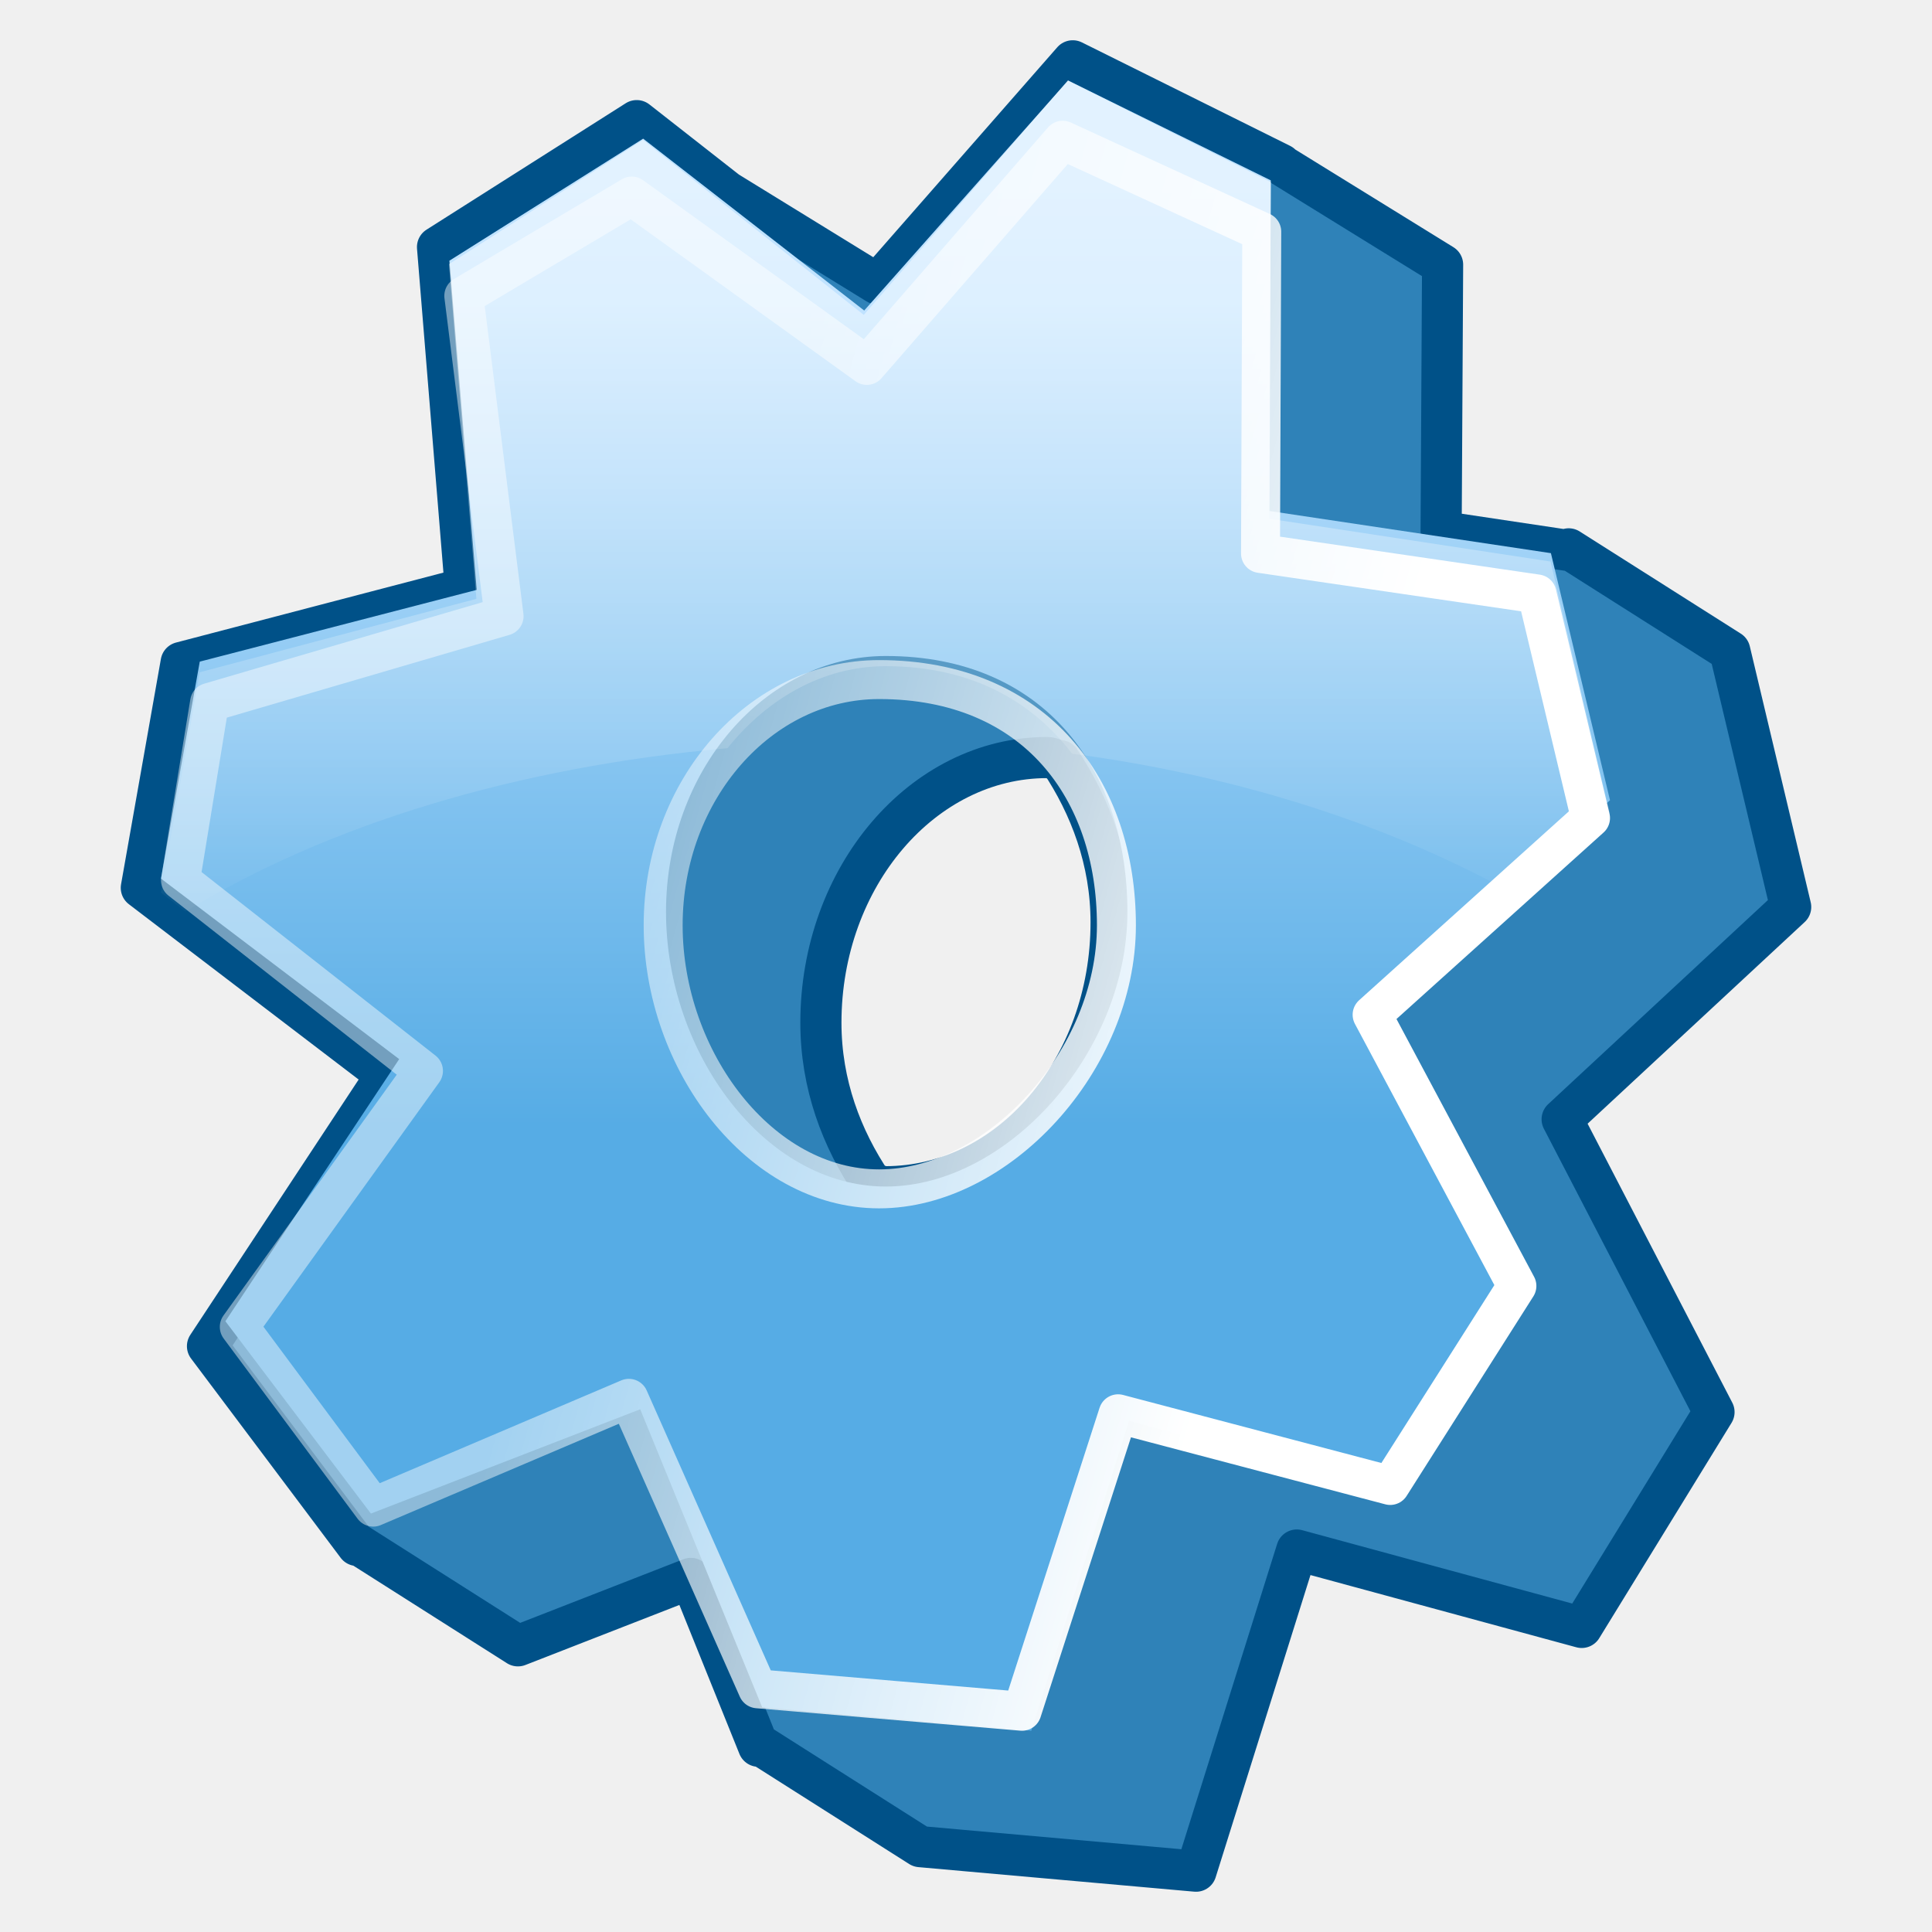
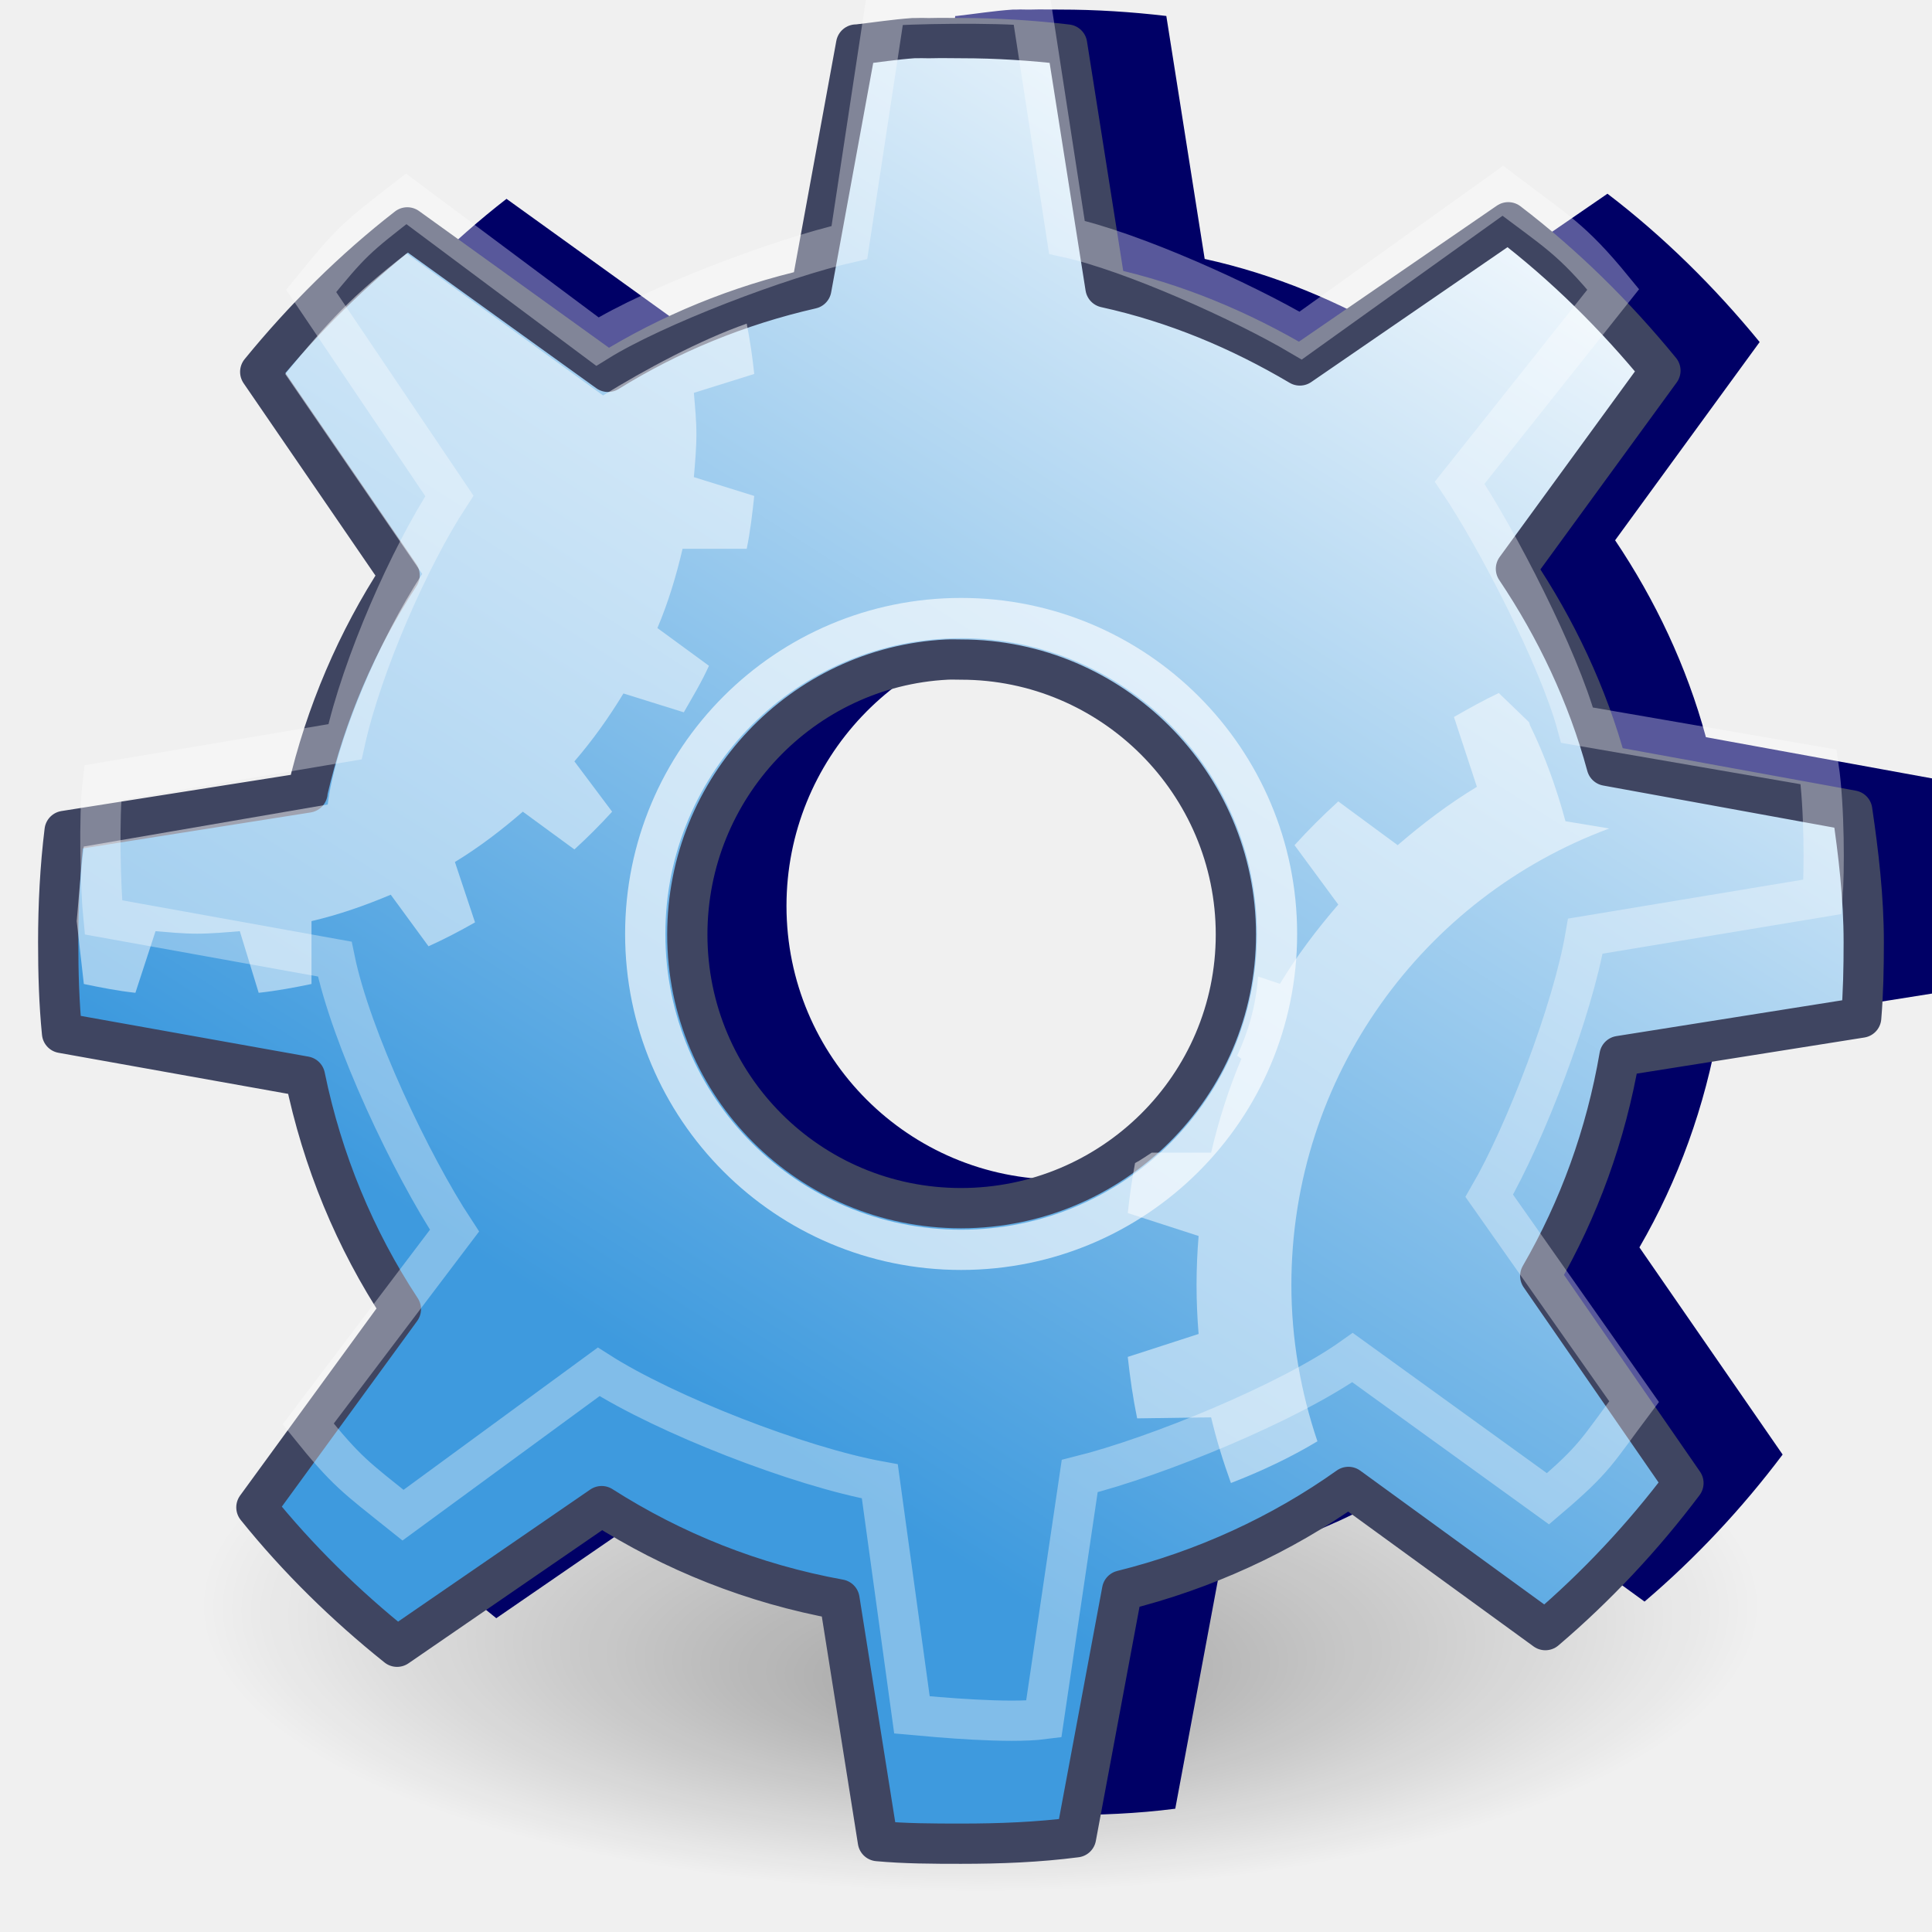
- <svg xmlns="http://www.w3.org/2000/svg" xmlns:xlink="http://www.w3.org/1999/xlink" width="48" height="48" id="svg14" version="1.0">
+ <svg xmlns="http://www.w3.org/2000/svg" xmlns:xlink="http://www.w3.org/1999/xlink" width="48px" height="48px" id="svg53383" version="1.1">
  <defs id="defs3">
-     <linearGradient id="linearGradient6647">
-       <stop style="stop-color:white;stop-opacity:1;" offset="0" id="stop6649" />
-       <stop style="stop-color:white;stop-opacity:0.451" offset="1" id="stop6651" />
+     <linearGradient id="linearGradient3264">
+       <stop style="stop-color:#c9c9c9;stop-opacity:1;" offset="0" id="stop3266" />
+       <stop id="stop3276" offset="0.25" style="stop-color:#f8f8f8;stop-opacity:1;" />
+       <stop id="stop3272" offset="0.5" style="stop-color:#e2e2e2;stop-opacity:1;" />
+       <stop style="stop-color:#b0b0b0;stop-opacity:1;" offset="0.75" id="stop3274" />
+       <stop style="stop-color:#c9c9c9;stop-opacity:1;" offset="1" id="stop3268" />
    </linearGradient>
-     <linearGradient id="linearGradient4234">
-       <stop id="stop4236" offset="0" style="stop-color:#c1e3ff;stop-opacity:1;" />
-       <stop id="stop4238" offset="1" style="stop-color:#56ace5;stop-opacity:1;" />
+     <linearGradient xlink:href="#linearGradient3264" id="linearGradient3281" gradientUnits="userSpaceOnUse" x1="14.463" y1="12.285" x2="34.534" y2="39.685" gradientTransform="matrix(1.241935,0,0,1.241935,-5.027508,-7.208988)" />
+     <linearGradient id="linearGradient2300">
+       <stop id="stop2302" offset="0" style="stop-color:#000000;stop-opacity:0.327;" />
+       <stop id="stop2304" offset="1" style="stop-color:#000000;stop-opacity:0;" />
    </linearGradient>
-     <linearGradient id="linearGradient2049">
-       <stop id="stop2051" offset="0" style="stop-color:white;stop-opacity:0.528" />
-       <stop id="stop2053" offset="1" style="stop-color:#ffffff;stop-opacity:0;" />
+     <linearGradient id="aigrd1" gradientUnits="userSpaceOnUse" x1="99.777" y1="15.424" x2="153" y2="248.631">
+       <stop offset="0" style="stop-color:#184375" id="stop53300" />
+       <stop offset="1" style="stop-color:#C8BDDC" id="stop53302" />
    </linearGradient>
-     <linearGradient xlink:href="#linearGradient2049" id="linearGradient4018" gradientUnits="userSpaceOnUse" x1="72.152" y1="38.213" x2="72.152" y2="77.304" gradientTransform="matrix(0.473102,0,0,0.486551,-14.45093,-13.94975)" />
-     <linearGradient xlink:href="#linearGradient4234" id="linearGradient4021" gradientUnits="userSpaceOnUse" x1="34.813" y1="16.951" x2="34.813" y2="50.461" gradientTransform="matrix(0.604677,0,0,0.611141,-2.223758,-2.866561)" />
-     <linearGradient xlink:href="#linearGradient6647" id="linearGradient6653" x1="38.311" y1="29.975" x2="26.017" y2="26.681" gradientUnits="userSpaceOnUse" gradientTransform="matrix(1.308298,0,0,1.26823,-17.41594,-13.94055)" />
+     <linearGradient xlink:href="#aigrd1" id="linearGradient53551" gradientUnits="userSpaceOnUse" x1="99.777" y1="15.424" x2="153" y2="248.631" gradientTransform="matrix(0.200685,0,0,0.200685,-0.585758,-1.050787)" />
+     <radialGradient gradientUnits="userSpaceOnUse" r="11.69" fy="72.568" fx="14.288" cy="68.873" cx="14.288" gradientTransform="matrix(1.399258,-2.234445e-7,8.196178e-8,0.513264,4.365074,4.839285)" id="radialGradient2308" xlink:href="#linearGradient2300" />
+     <linearGradient xlink:href="#linearGradient3264" id="linearGradient3760" gradientUnits="userSpaceOnUse" gradientTransform="matrix(1.241935,0,0,1.241935,-5.027508,-7.208988)" x1="14.463" y1="12.285" x2="34.534" y2="39.685" />
+     <linearGradient xlink:href="#linearGradient3165" id="linearGradient3773" gradientUnits="userSpaceOnUse" gradientTransform="matrix(0.200685,0,0,0.200685,-54.33576,-1.050787)" x1="343.777" y1="169.575" x2="447.21" y2="7.449" />
+     <linearGradient y2="13.873" x2="22.48" y1="27.428" x1="7.747" gradientUnits="userSpaceOnUse" id="linearGradient3236" xlink:href="#linearGradient3165" />
+     <linearGradient gradientTransform="matrix(0.7783402,0,0,0.8510982,20.29359,5.379176)" y2="13.822" x2="23.511" y1="28.257" x1="8.405" gradientUnits="userSpaceOnUse" id="linearGradient3234" xlink:href="#linearGradient3165" />
+     <linearGradient y2="13.822" x2="23.511" y1="28.257" x1="8.405" gradientUnits="userSpaceOnUse" id="linearGradient3231" xlink:href="#linearGradient3165" />
+     <linearGradient y2="13.822" x2="23.511" y1="28.257" x1="8.405" gradientUnits="userSpaceOnUse" id="linearGradient3226" xlink:href="#linearGradient3165" />
+     <linearGradient y2="13.822" x2="23.511" y1="28.257" x1="8.405" gradientUnits="userSpaceOnUse" id="linearGradient3220" xlink:href="#linearGradient3165" />
+     <linearGradient y2="13.822" x2="23.511" y1="28.257" x1="8.405" gradientUnits="userSpaceOnUse" id="linearGradient3213" xlink:href="#linearGradient3165" />
+     <linearGradient y2="13.873" x2="22.48" y1="27.428" x1="7.747" gradientUnits="userSpaceOnUse" id="linearGradient3209" xlink:href="#linearGradient3165" />
+     <linearGradient gradientUnits="userSpaceOnUse" y2="22.214" x2="24.429" y1="22.214" x1="4" id="linearGradient3182" xlink:href="#linearGradient3165" />
+     <linearGradient gradientUnits="userSpaceOnUse" y2="16.929" x2="21.286" y1="16.929" x1="9.429" id="linearGradient3170" xlink:href="#linearGradient3165" />
+     <linearGradient y2="9.714" x2="32.046" y1="39" x1="15.954" gradientUnits="userSpaceOnUse" id="linearGradient2385" xlink:href="#linearGradient3165" />
+     <linearGradient id="linearGradient3165">
+       <stop id="stop3167" offset="0" style="stop-color:#3e9ade;stop-opacity:1;" />
+       <stop id="stop3169" offset="1" style="stop-color:#ffffff;stop-opacity:1;" />
+     </linearGradient>
+     <linearGradient xlink:href="#linearGradient3165-2" id="linearGradient3773-6" gradientUnits="userSpaceOnUse" gradientTransform="matrix(0.200685,0,0,0.200685,-54.33576,-1.050787)" x1="343.777" y1="169.575" x2="447.21" y2="7.449" />
+     <linearGradient id="linearGradient3165-2">
+       <stop id="stop3167-1" offset="0" style="stop-color:#3e9ade;stop-opacity:1;" />
+       <stop id="stop3169-0" offset="1" style="stop-color:#ffffff;stop-opacity:1;" />
+     </linearGradient>
  </defs>
+   <g id="layer2">
+     <path transform="matrix(1.18638,0,0,1.18638,-4.539687,-7.794678)" d="M 44.286 38.714 A 19.929 9.837 0 1 1  4.429,38.714 A 19.929 9.837 0 1 1  44.286 38.714 z" id="path1538" style="color:#000000;fill:url(#radialGradient2308);fill-opacity:1;fill-rule:evenodd;stroke:none;stroke-width:0.5;stroke-linecap:round;stroke-linejoin:miter;stroke-miterlimit:4;stroke-dashoffset:0;stroke-opacity:1;marker:none;marker-start:none;marker-mid:none;marker-end:none;visibility:visible;display:inline;overflow:visible" />
+   </g>
  <g id="layer1">
-     <path style="color:black;fill:#2f82b8;fill-opacity:1;fill-rule:evenodd;stroke:#005188;stroke-width:1.022;stroke-linecap:round;stroke-linejoin:round;marker:none;marker-start:none;marker-mid:none;marker-end:none;stroke-miterlimit:4;stroke-dasharray:none;stroke-dashoffset:0;stroke-opacity:1;visibility:visible;display:inline;overflow:visible" d="M 26.652,1.511 L 21.796,7.052 L 18.087,4.77 L 19.368,5.777 L 15.819,2.997 L 10.87,6.138 L 11.561,14.612 L 4.501,16.459 L 3.511,22.058 L 9.6,26.704 L 5.155,33.445 L 8.872,38.396 L 8.903,38.372 L 12.868,40.89 L 17.164,39.215 L 18.845,43.385 L 18.906,43.368 L 22.861,45.879 L 29.715,46.489 L 32.218,38.51 L 39.297,40.433 L 42.584,35.083 L 38.811,27.808 L 44.489,22.534 L 42.976,16.174 L 38.974,13.636 L 38.979,13.679 L 35.804,13.203 L 35.841,6.576 L 31.826,4.096 L 31.826,4.082 L 26.652,1.511 z M 26.017,18.821 C 26.13,18.821 26.223,18.889 26.335,18.897 C 27.084,20.018 27.605,21.381 27.605,22.915 C 27.605,26.544 25.092,29.484 22.002,29.484 C 21.882,29.484 21.783,29.417 21.665,29.408 C 20.913,28.29 20.395,26.943 20.395,25.409 C 20.395,21.78 22.927,18.821 26.017,18.821 z " id="path2041" />
-     <path style="color:black;fill:url(#linearGradient4021);fill-opacity:1;fill-rule:evenodd;stroke:none;stroke-width:1.863;stroke-linecap:round;stroke-linejoin:round;marker:none;marker-start:none;marker-mid:none;marker-end:none;stroke-miterlimit:4;stroke-dashoffset:0;stroke-opacity:1;visibility:visible;display:inline;overflow:visible" d="M 26.537,2 L 21.471,7.715 L 15.979,3.445 L 11.165,6.477 L 11.844,14.655 L 4.963,16.438 L 4,21.829 L 9.918,26.313 L 5.6,32.826 L 9.215,37.604 L 15.906,35.013 L 18.937,42.419 L 25.622,43 L 28.053,35.3 L 34.934,37.156 L 38.138,31.992 L 34.476,24.972 L 40,19.881 L 38.532,13.743 L 31.541,12.696 L 31.572,4.481 L 26.537,2 z M 22.008,16.298 C 25.971,16.298 28.01,19.153 28.01,22.656 C 28.01,26.159 25.016,29.479 22.008,29.479 C 19,29.479 16.547,26.159 16.547,22.656 C 16.547,19.153 19,16.298 22.008,16.298 z " id="path2043" />
-     <path id="path1317" d="M 26.531,2 L 21.46,7.823 L 15.975,3.475 L 11.156,6.561 L 11.836,14.878 L 4.961,16.703 L 4,22.177 L 4.606,22.648 C 8.15,20.482 12.846,19.051 18.075,18.588 C 19.071,17.348 20.454,16.551 22.007,16.551 C 24.12,16.551 25.633,17.414 26.635,18.725 C 30.896,19.291 34.7,20.558 37.768,22.298 L 40,20.2 L 38.522,13.951 L 31.529,12.887 L 31.573,4.524 L 26.531,2 z " style="color:black;fill:url(#linearGradient4018);fill-opacity:1;fill-rule:evenodd;stroke:none;stroke-width:1.863;stroke-linecap:round;stroke-linejoin:round;marker:none;marker-start:none;marker-mid:none;marker-end:none;stroke-miterlimit:4;stroke-dashoffset:0;stroke-opacity:1;visibility:visible;display:inline;overflow:visible" />
-     <path style="color:black;fill:none;fill-opacity:1;fill-rule:evenodd;stroke:url(#linearGradient6653);stroke-width:0.968;stroke-linecap:round;stroke-linejoin:round;marker:none;marker-start:none;marker-mid:none;marker-end:none;stroke-miterlimit:4;stroke-dasharray:none;stroke-dashoffset:0;stroke-opacity:1;visibility:visible;display:inline;overflow:visible" d="M 26.402,3.484 L 21.536,9.078 L 15.695,4.871 L 11.523,7.35 L 12.524,15.308 L 5.207,17.451 L 4.484,21.87 L 10.521,26.606 L 5.945,32.966 L 9.273,37.444 L 15.624,34.741 L 18.823,41.958 L 25.391,42.516 L 27.779,35.125 L 34.539,36.906 L 37.687,31.949 L 34.09,25.211 L 39.516,20.324 L 38.186,14.756 L 31.317,13.751 L 31.348,5.757 L 26.402,3.484 z M 21.841,16.884 C 25.734,16.884 27.737,19.626 27.737,22.988 C 27.737,26.35 24.796,29.537 21.841,29.537 C 18.885,29.537 16.476,26.35 16.476,22.988 C 16.476,19.626 18.885,16.884 21.841,16.884 z " id="path5772" />
+     <path style="color:#000000;fill:#000066;fill-opacity:1;fill-rule:nonzero;stroke:none;stroke-width:1;marker:none;visibility:visible;display:inline;overflow:visible" d="m 25.164,0.238 c -0.473,0.032 -0.933,0.106 -1.398,0.159 l -0.032,0 -1.112,6.068 C 20.81,6.878 19.105,7.578 17.571,8.53 L 12.584,4.94 C 11.235,5.987 10.008,7.208 8.93,8.53 l 3.463,5.051 c -1.051,1.607 -1.842,3.441 -2.287,5.369 -7.6e-5,0.009 -6.2e-5,0.03 0,0.032 L 4.069,19.935 c -0.11,0.901 -0.159,1.833 -0.159,2.764 0,0.762 0.021,1.513 0.095,2.256 l 6.036,1.08 c 0.429,2.096 1.245,4.054 2.383,5.782 L 8.835,36.741 c 1.028,1.276 2.215,2.438 3.495,3.463 l 5.083,-3.495 c 1.776,1.133 3.76,1.928 5.909,2.319 l 0.953,6.004 c 0.677,0.062 1.372,0.064 2.065,0.064 0.979,-10e-7 1.914,-0.037 2.859,-0.159 l 1.144,-6.131 c 2.041,-0.508 3.958,-1.389 5.623,-2.573 l 4.892,3.558 c 1.269,-1.079 2.429,-2.32 3.431,-3.653 l -3.558,-5.147 c 0.964,-1.664 1.631,-3.5 1.97,-5.464 L 48.705,24.573 c 0.053,-0.627 0.064,-1.234 0.064,-1.874 0,-1.112 -0.129,-2.203 -0.286,-3.272 l -6.1,-1.112 c -0.478,-1.765 -1.262,-3.412 -2.256,-4.892 L 43.718,8.498 C 42.605,7.137 41.335,5.88 39.937,4.813 L 34.759,8.371 C 33.27,7.491 31.669,6.815 29.93,6.433 L 28.977,0.397 c -0.867,-0.102 -1.742,-0.159 -2.637,-0.159 -0.242,0 -0.491,-0.008 -0.731,0 -0.117,0.004 -0.233,-0.007 -0.349,0 -0.032,0.002 -0.064,-0.002 -0.095,0 z m 0.826,15.44 c 0.116,-0.006 0.232,0 0.349,0 3.761,0 6.83,3.07 6.83,6.83 10e-7,3.761 -3.07,6.799 -6.83,6.799 -3.761,1e-6 -6.799,-3.038 -6.799,-6.799 1e-6,-3.643 2.851,-6.648 6.449,-6.83 z" id="path3243-5" />
+     <path style="opacity:1;color:#000000;fill:url(#linearGradient3773);fill-opacity:1;fill-rule:nonzero;stroke:#3f4561;stroke-width:1;stroke-linecap:round;stroke-linejoin:round;marker:none;marker-start:none;marker-mid:none;marker-end:none;stroke-miterlimit:4;stroke-dasharray:none;stroke-dashoffset:0;stroke-opacity:1;visibility:visible;display:inline;overflow:visible" d="M 22.7,0.947 C 22.226,0.98 21.766,1.053 21.302,1.106 L 21.27,1.106 L 20.158,7.174 C 18.346,7.587 16.641,8.287 15.107,9.239 L 10.119,5.649 C 8.771,6.696 7.544,7.917 6.465,9.239 L 9.928,14.291 C 8.877,15.897 8.086,17.732 7.641,19.66 C 7.641,19.669 7.641,19.69 7.641,19.691 L 1.605,20.644 C 1.494,21.546 1.446,22.477 1.446,23.408 C 1.446,24.17 1.467,24.922 1.541,25.664 L 7.577,26.744 C 8.007,28.84 8.822,30.798 9.96,32.526 L 6.37,37.45 C 7.398,38.727 8.585,39.889 9.865,40.913 L 14.948,37.419 C 16.724,38.552 18.707,39.347 20.857,39.738 L 21.81,45.742 C 22.487,45.804 23.182,45.806 23.875,45.806 C 24.854,45.806 25.789,45.769 26.734,45.647 L 27.878,39.515 C 29.919,39.008 31.836,38.126 33.501,36.942 L 38.394,40.5 C 39.662,39.421 40.823,38.18 41.825,36.847 L 38.267,31.7 C 39.23,30.036 39.898,28.2 40.236,26.236 L 46.241,25.283 C 46.293,24.656 46.304,24.049 46.304,23.408 C 46.304,22.296 46.175,21.205 46.018,20.136 L 39.919,19.024 C 39.441,17.259 38.656,15.612 37.663,14.132 L 41.253,9.208 C 40.14,7.847 38.871,6.59 37.472,5.522 L 32.294,9.08 C 30.806,8.2 29.204,7.525 27.465,7.142 L 26.512,1.106 C 25.644,1.004 24.77,0.947 23.875,0.947 C 23.633,0.947 23.384,0.94 23.144,0.947 C 23.027,0.951 22.912,0.941 22.795,0.947 C 22.763,0.949 22.731,0.945 22.7,0.947 z M 23.526,16.387 C 23.642,16.381 23.757,16.387 23.875,16.387 C 27.636,16.387 30.705,19.457 30.705,23.218 C 30.705,26.978 27.636,30.016 23.875,30.016 C 20.114,30.016 17.076,26.978 17.076,23.218 C 17.076,19.575 19.928,16.57 23.526,16.387 z " id="path3243" />
+     <path style="opacity:0.648;color:#000000;fill:none;fill-opacity:1;fill-rule:nonzero;stroke:#ffffff;stroke-width:1.622;stroke-linecap:butt;stroke-linejoin:miter;marker:none;marker-start:none;marker-mid:none;marker-end:none;stroke-miterlimit:4;stroke-dasharray:none;stroke-dashoffset:0;stroke-opacity:1;visibility:visible;display:inline;overflow:visible" id="path3283" d="M 36.239 23.782 A 12.728 12.728 0 1 1  10.783,23.782 A 12.728 12.728 0 1 1  36.239 23.782 z" transform="matrix(0.616598,0,0,0.616598,9.38202,8.539674)" />
+     <path id="path3285" d="M 21.996,0.148 21.103,6.024 C 19.404,6.41 16.279,7.594 14.842,8.486 L 10.092,4.941 C 8.828,5.922 8.741,5.988 7.731,7.228 l 3.434,5.093 c -0.986,1.506 -2.169,4.19 -2.594,6.108 0,0 -6.018,1.014 -6.018,1.014 -0.103,0.845 -0.054,2.653 0.016,3.349 l 5.748,1.036 c 0.402,1.965 1.908,5.127 2.975,6.747 l -3.635,4.803 c 0.964,1.196 1.157,1.306 2.356,2.266 l 4.861,-3.561 c 1.665,1.062 4.97,2.354 6.985,2.721 l 0.798,5.801 c 0.635,0.058 2.389,0.22 3.275,0.106 l 0.893,-6.039 c 1.913,-0.476 5.218,-1.833 6.779,-2.943 l 4.855,3.508 c 1.189,-1.012 1.2,-1.164 2.139,-2.414 l -3.598,-5.114 c 0.903,-1.56 2.071,-4.611 2.388,-6.451 l 5.891,-0.977 c 0.049,-0.587 0.052,-2.225 -0.095,-3.227 L 39.182,18.017 C 38.734,16.362 37.196,13.381 36.265,11.993 L 40.08,7.191 C 39.037,5.915 38.649,5.74 37.338,4.74 L 32.314,8.338 C 30.919,7.513 28.137,6.255 26.507,5.897 L 25.62,0.148 c -0.813,-0.096 -3.159,-0.053 -3.624,0 z" style="opacity:0.347;color:#000000;fill:none;stroke:#ffffff;stroke-width:1;stroke-linecap:butt;stroke-linejoin:miter;stroke-miterlimit:4;stroke-opacity:1;stroke-dasharray:none;stroke-dashoffset:0;marker:none;visibility:visible;display:inline;overflow:visible" />
+     <path style="opacity:0.5;color:#000000;fill:#ffffff;fill-opacity:1;fill-rule:nonzero;stroke:none;stroke-width:1;stroke-linecap:butt;stroke-linejoin:miter;marker:none;marker-start:none;marker-mid:none;marker-end:none;stroke-miterlimit:4;stroke-dasharray:none;stroke-dashoffset:0;stroke-opacity:1;visibility:visible;display:inline;overflow:visible" d="M 10.103,6.297 C 8.755,7.344 8.166,7.972 7.087,9.294 L 10.49,14.259 C 9.439,15.858 8.332,18.426 8.142,19.988 C 8.142,19.988 2.08,21.032 2.08,21.032 C 2.011,21.595 1.906,22.885 1.906,22.885 L 2.083,24.447 C 2.511,24.536 2.923,24.618 3.364,24.666 L 3.864,23.135 C 4.208,23.163 4.544,23.197 4.896,23.197 C 5.247,23.197 5.614,23.163 5.958,23.135 L 6.427,24.666 C 6.868,24.618 7.312,24.536 7.739,24.447 L 7.739,22.885 C 8.425,22.725 9.071,22.497 9.708,22.229 L 10.646,23.51 C 11.048,23.328 11.421,23.134 11.802,22.916 L 11.302,21.416 C 11.899,21.054 12.464,20.621 12.989,20.166 L 14.271,21.104 C 14.596,20.807 14.912,20.492 15.208,20.166 L 14.271,18.916 C 14.725,18.39 15.127,17.826 15.489,17.229 L 16.989,17.697 C 17.207,17.316 17.433,16.943 17.614,16.541 L 16.333,15.604 C 16.602,14.967 16.798,14.321 16.958,13.635 L 18.552,13.635 C 18.64,13.207 18.691,12.764 18.739,12.322 L 17.239,11.854 C 17.268,11.51 17.302,11.142 17.302,10.791 C 17.302,10.44 17.268,10.104 17.239,9.76 L 18.739,9.291 C 18.694,8.871 18.634,8.449 18.552,8.041 C 17.404,8.44 15.999,9.194 14.983,9.825 L 10.103,6.297 z " id="path3767" />
+     <path style="opacity:0.5;color:#000000;fill:#ffffff;fill-opacity:1;fill-rule:nonzero;stroke:none;stroke-width:1;stroke-linecap:butt;stroke-linejoin:miter;marker:none;marker-start:none;marker-mid:none;marker-end:none;stroke-miterlimit:4;stroke-dasharray:none;stroke-dashoffset:0;stroke-opacity:1;visibility:visible;display:inline;overflow:visible" d="M 37.237,17.218 C 36.853,17.399 36.49,17.604 36.123,17.813 L 36.693,19.548 C 35.996,19.97 35.338,20.468 34.725,20.998 L 33.249,19.911 C 32.869,20.257 32.507,20.618 32.162,20.998 L 33.249,22.474 C 32.719,23.087 32.222,23.745 31.799,24.442 L 31.255,24.261 C 31.208,24.961 31.019,25.622 30.737,26.229 L 30.841,26.306 C 30.528,27.049 30.276,27.837 30.09,28.637 L 28.614,28.637 C 28.478,28.722 28.344,28.822 28.2,28.896 C 28.122,29.311 28.065,29.713 28.019,30.138 L 29.779,30.708 C 29.746,31.109 29.728,31.515 29.728,31.925 C 29.728,32.335 29.746,32.741 29.779,33.142 L 28.019,33.712 C 28.075,34.226 28.149,34.74 28.252,35.239 L 30.09,35.213 C 30.218,35.763 30.393,36.321 30.582,36.845 C 31.327,36.557 32.056,36.215 32.731,35.809 C 32.32,34.593 32.084,33.28 32.084,31.925 C 32.084,26.727 35.376,22.288 39.981,20.584 L 38.894,20.403 C 38.671,19.58 38.382,18.774 38.013,18.02 C 38.003,17.998 37.999,17.965 37.988,17.943 L 37.936,17.891 L 37.237,17.218 z " id="path3770" />
+     <g id="layer1-3" transform="translate(63.10263,-15.72013)">
+       <path transform="matrix(1.230458,0,0,1.468798,-6.058047,-22.40621)" d="m 41,45.357 c 0,1.302 -7.004,2.357 -15.643,2.357 -8.639,0 -15.643,-1.055 -15.643,-2.357 C 9.714,44.055 16.718,43 25.357,43 c 8.639,0 15.643,1.055 15.643,2.357 z" id="path2390" style="fill:#6b6b6b;fill-opacity:0.221;stroke:none" />
+       <path transform="matrix(0.999994,0.00346019,-0.00346019,0.999994,0.6664909,-5.803592)" d="m 45.714,27.429 c 0,10.967 -8.89,19.857 -19.857,19.857 C 14.89,47.286 6,38.395 6,27.429 6,16.462 14.89,7.571 25.857,7.571 c 10.967,0 19.857,8.89 19.857,19.857 z" id="path2396" style="fill:#000066;fill-opacity:1;stroke:#000066;stroke-width:1;stroke-linejoin:round;stroke-miterlimit:4;stroke-opacity:1;stroke-dasharray:none;stroke-dashoffset:0" />
+       <path transform="translate(-1.714285,-6.857143)" d="m 45.714,27.429 c 0,10.967 -8.89,19.857 -19.857,19.857 C 14.89,47.286 6,38.395 6,27.429 6,16.462 14.89,7.571 25.857,7.571 c 10.967,0 19.857,8.89 19.857,19.857 z" id="path2393" style="fill:url(#linearGradient2385);fill-opacity:1;stroke:#0066cc;stroke-width:1;stroke-linejoin:round;stroke-miterlimit:4;stroke-opacity:1;stroke-dasharray:none;stroke-dashoffset:0" />
+       <text id="text2387" y="16.286" x="14.286" style="font-size:12px;font-style:normal;font-weight:bold;fill:#000000;fill-opacity:1;stroke:none;font-family:Bitstream Vera Sans" xml:space="preserve">
+         <tspan y="16.286" x="14.286" id="tspan2389" />
+       </text>
+     </g>
  </g>
</svg>
